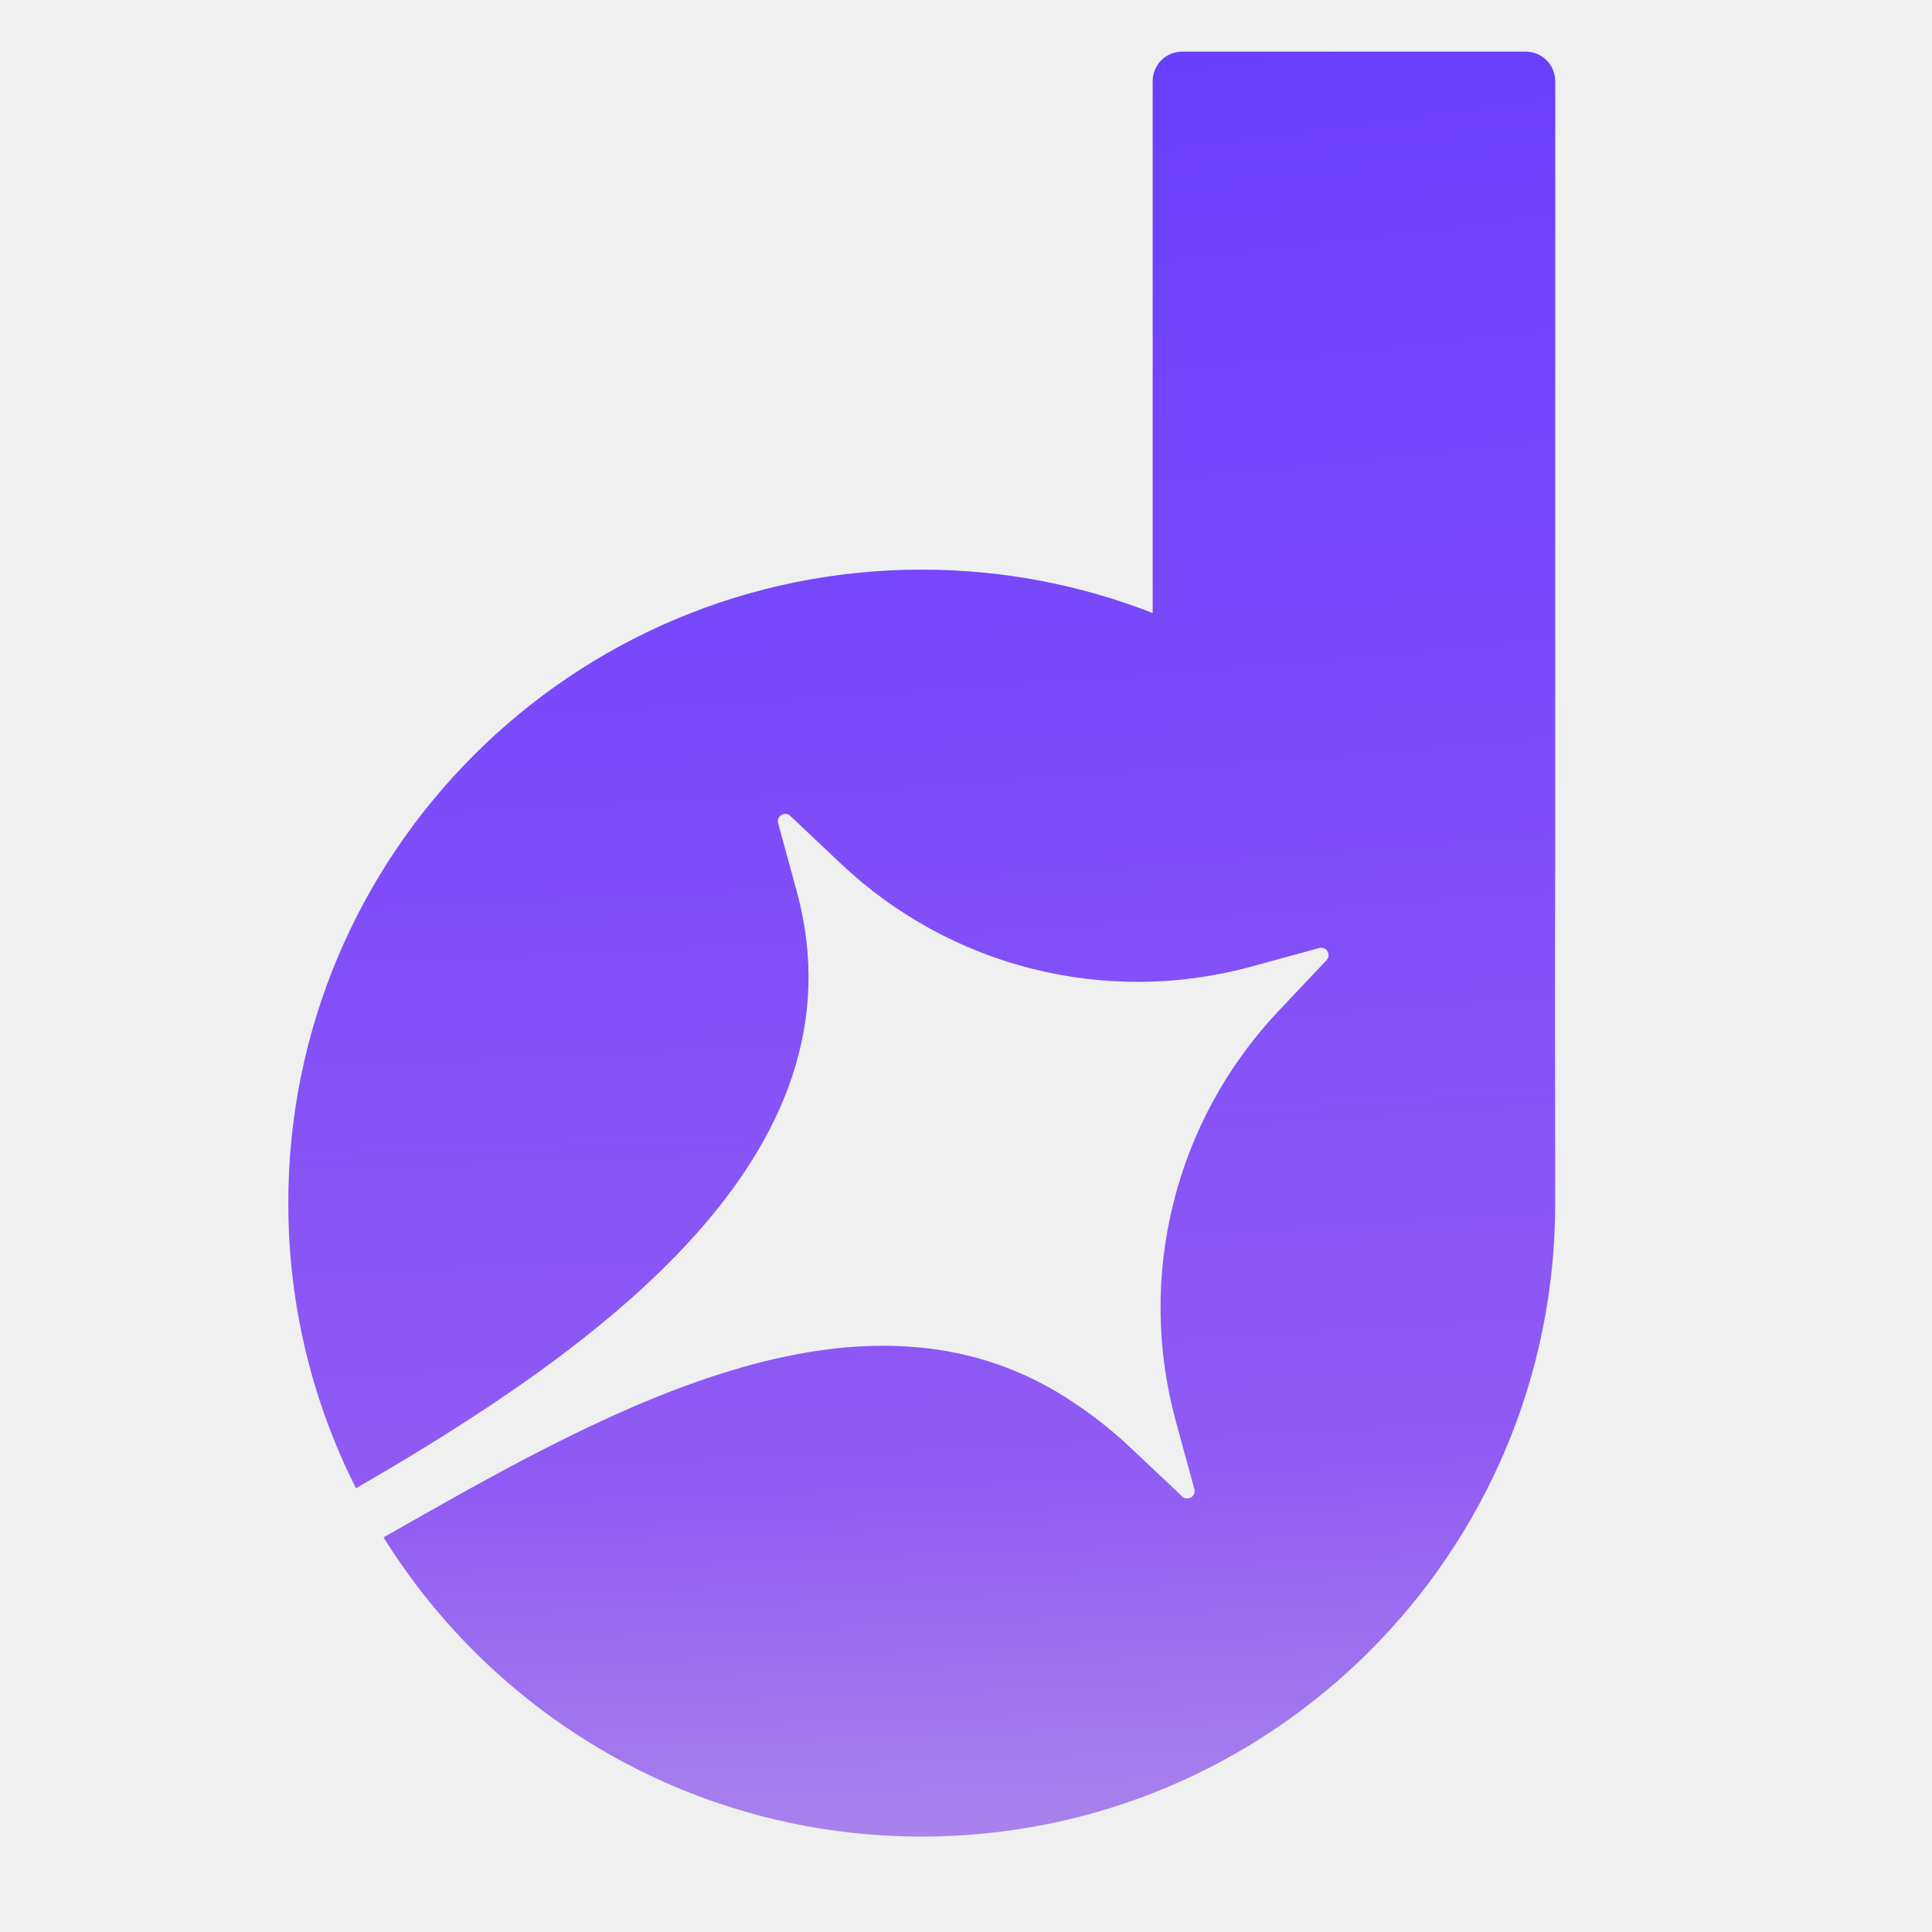
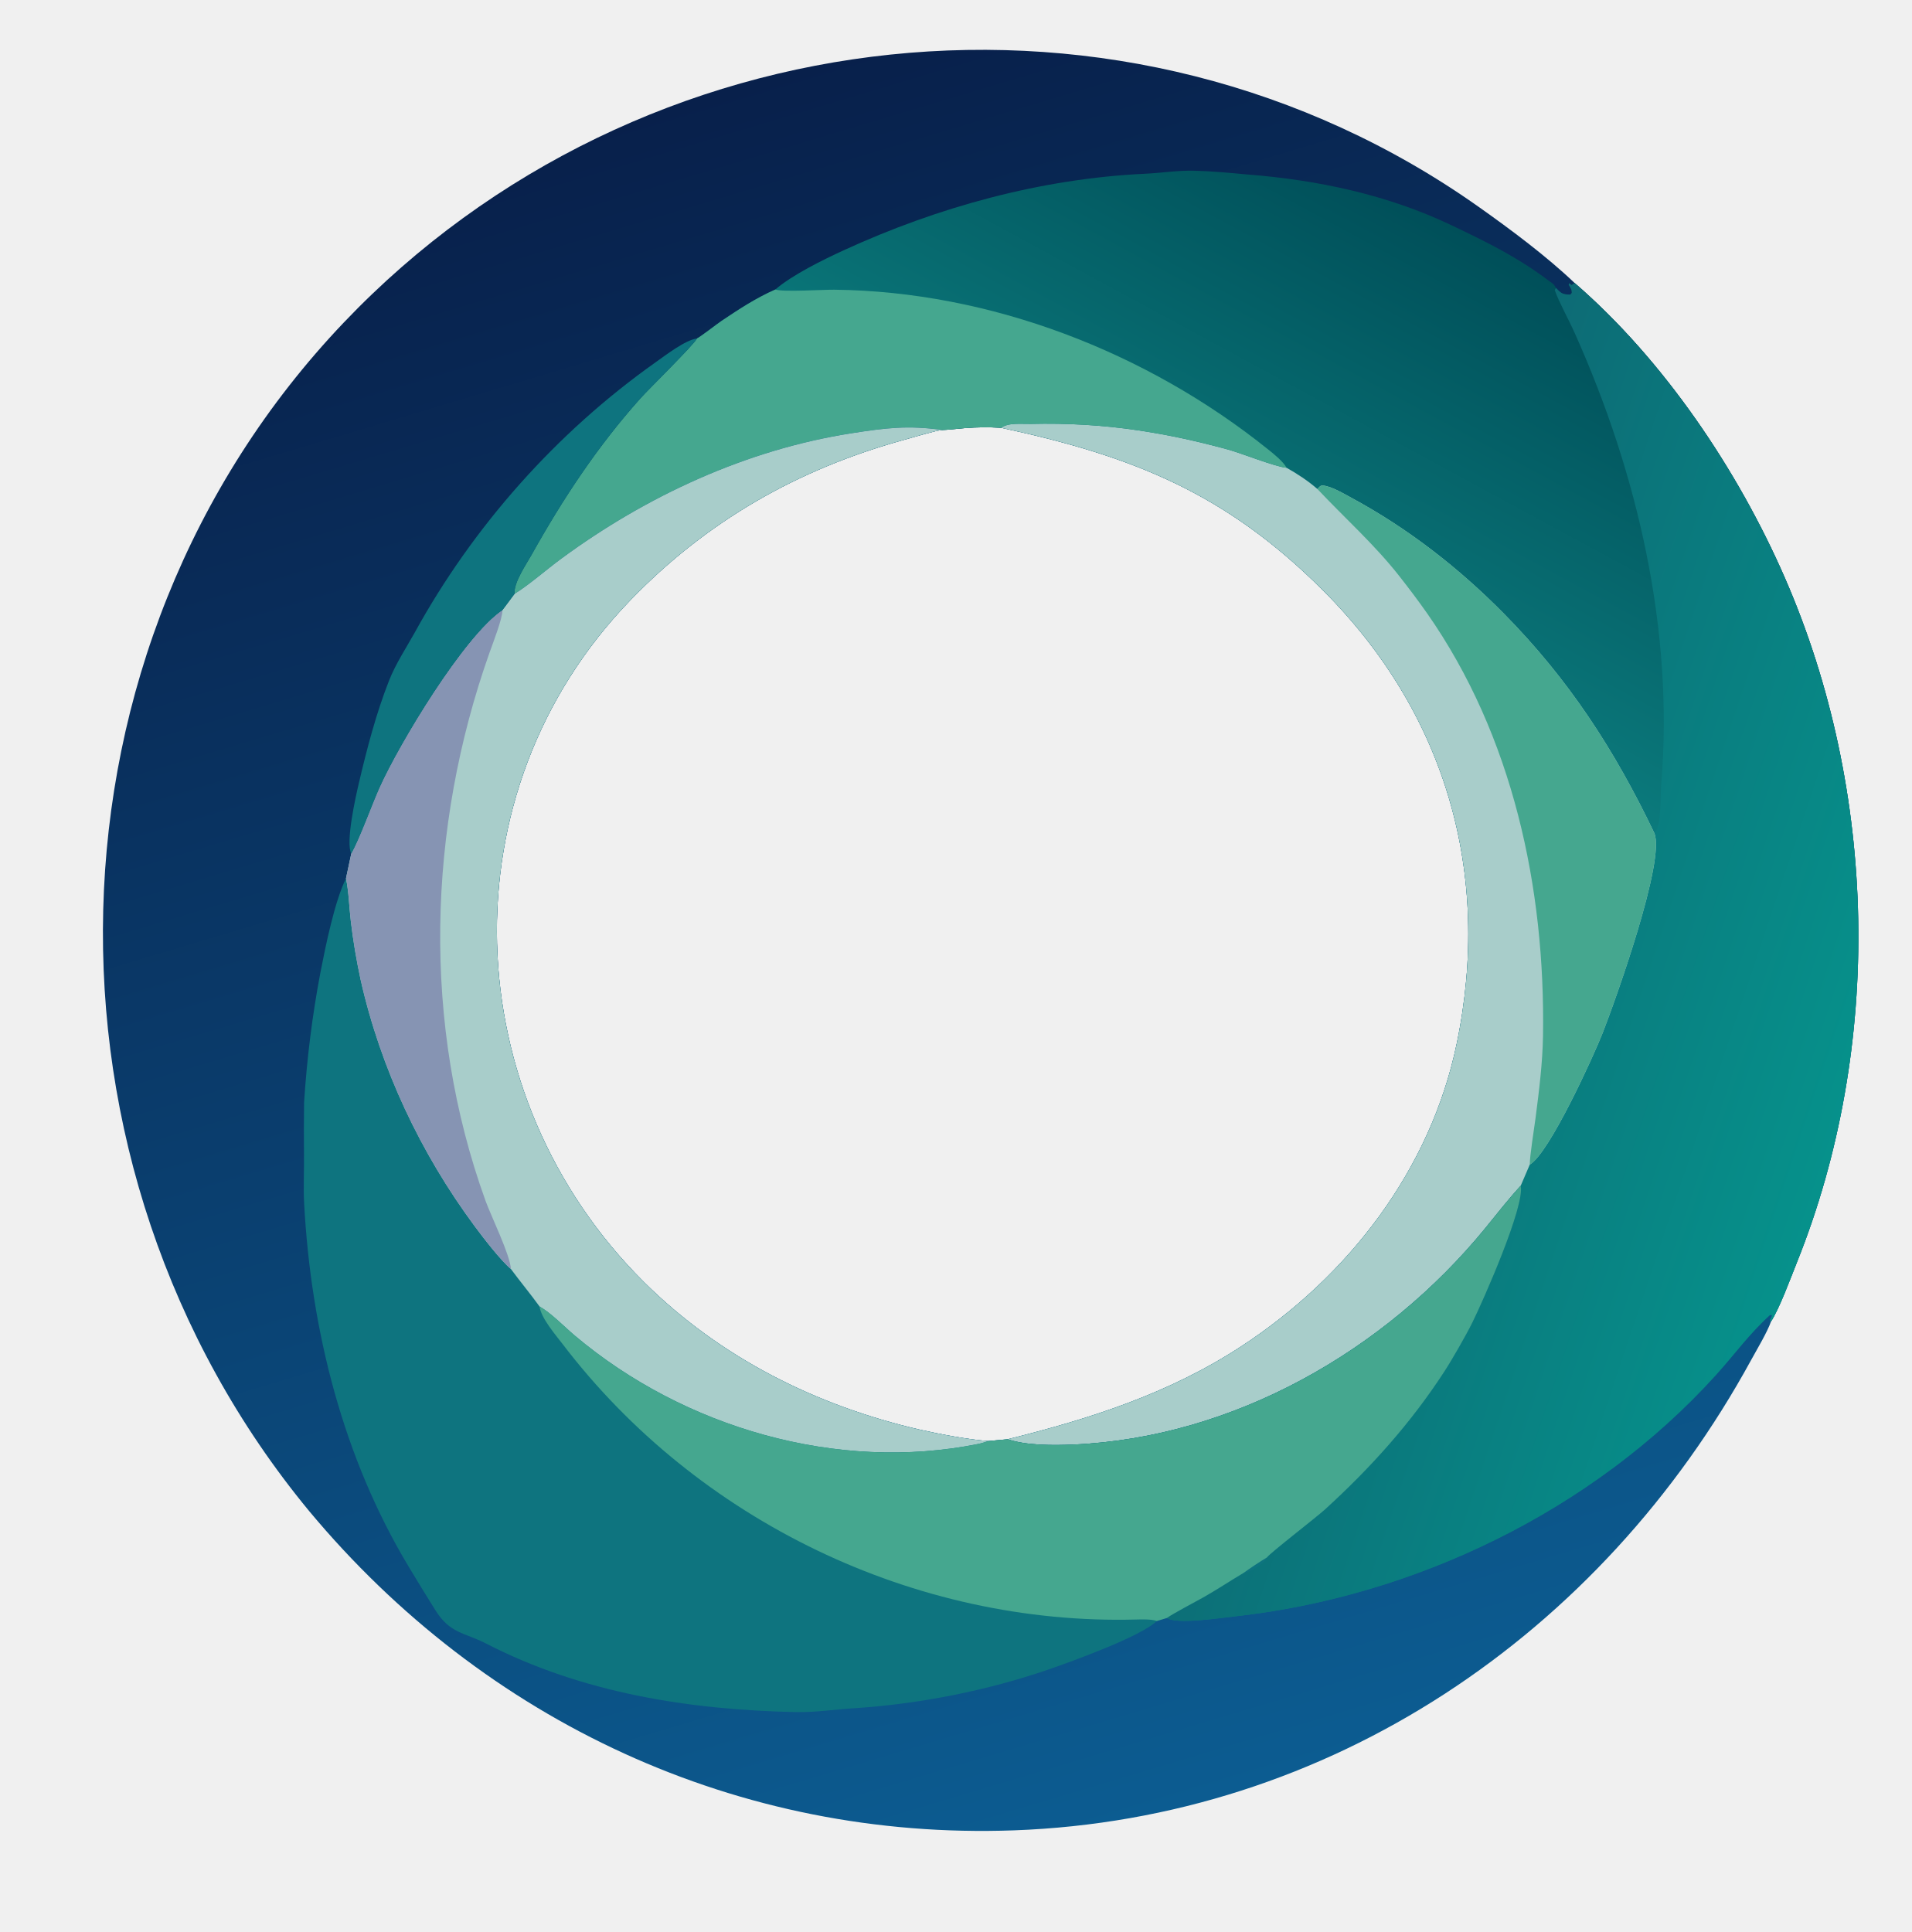
- <svg xmlns="http://www.w3.org/2000/svg" width="262" height="262" viewBox="0 0 262 262" fill="none">
-   <g clip-path="url(#clip0_31_75)" transform="translate(34, 0)">
-     <path d="M678.47 221.853C667.691 221.853 658.338 219.159 650.412 213.769C642.645 208.379 636.621 200.691 632.341 190.704C628.061 180.717 625.921 168.987 625.921 155.513C625.921 142.039 628.061 130.308 632.341 120.321C636.621 110.335 642.724 102.646 650.65 97.257C658.576 91.867 667.849 89.172 678.47 89.172C687.347 89.172 695.115 90.995 701.772 94.641C708.589 98.287 713.741 103.439 717.228 110.097V50.176H747.664V219H718.655L717.942 200.215C714.454 207.032 709.223 212.342 702.248 216.147C695.273 219.951 687.347 221.853 678.47 221.853ZM687.743 197.124C694.084 197.124 699.395 195.539 703.675 192.369C708.113 189.198 711.442 184.522 713.661 178.34C716.039 171.999 717.228 164.39 717.228 155.513C717.228 146.477 716.039 138.868 713.661 132.686C711.442 126.504 708.113 121.827 703.675 118.657C699.395 115.486 694.084 113.901 687.743 113.901C678.549 113.901 671.178 117.626 665.63 125.077C660.24 132.369 657.545 142.514 657.545 155.513C657.545 168.194 660.24 178.34 665.63 185.949C671.178 193.399 678.549 197.124 687.743 197.124Z" fill="url(#paint0_radial_31_75)" />
-     <path d="M541.208 221.853C527.892 221.853 517.192 218.841 509.108 212.818C501.023 206.635 496.981 198.075 496.981 187.137C496.981 176.2 500.389 167.64 507.205 161.457C514.022 155.275 524.405 150.836 538.354 148.142L580.442 139.819C580.442 130.784 578.381 124.047 574.259 119.608C570.138 115.011 564.035 112.712 555.95 112.712C548.658 112.712 542.872 114.456 538.592 117.943C534.471 121.272 531.617 126.107 530.032 132.448L499.121 131.021C501.657 117.547 507.839 107.243 517.668 100.11C527.496 92.818 540.257 89.172 555.95 89.172C574.021 89.172 587.654 93.769 596.848 102.963C606.201 111.999 610.877 124.998 610.877 141.959V188.089C610.877 191.418 611.432 193.716 612.542 194.984C613.81 196.252 615.633 196.886 618.011 196.886H622.053V219C621.102 219.317 619.517 219.555 617.297 219.713C615.237 219.872 613.097 219.951 610.877 219.951C605.646 219.951 600.97 219.159 596.848 217.573C592.727 215.83 589.556 212.897 587.337 208.775C585.118 204.495 584.008 198.709 584.008 191.418L586.624 193.32C585.356 198.868 582.582 203.861 578.302 208.3C574.18 212.58 568.949 215.909 562.608 218.287C556.267 220.664 549.134 221.853 541.208 221.853ZM547.39 199.74C554.206 199.74 560.072 198.392 564.986 195.698C569.9 193.003 573.704 189.277 576.399 184.522C579.094 179.766 580.442 174.139 580.442 167.64V160.506L547.628 167.164C540.812 168.591 535.897 170.731 532.885 173.584C530.032 176.279 528.605 179.846 528.605 184.284C528.605 189.198 530.191 193.003 533.361 195.698C536.69 198.392 541.366 199.74 547.39 199.74Z" fill="url(#paint1_radial_31_75)" />
-     <path d="M391.414 254.667V231.127H407.583C411.704 231.127 414.716 230.493 416.618 229.225C418.679 227.956 420.264 225.816 421.374 222.804L424.941 214.007H416.143L370.727 92.025H402.352L434.214 185.473L464.65 92.025H496.275L446.579 232.316C443.725 240.242 439.683 245.948 434.452 249.436C429.379 252.923 422.246 254.667 413.052 254.667H391.414Z" fill="url(#paint2_radial_31_75)" />
-     <path d="M227.022 219V50.176H283.138C310.087 50.176 330.774 57.547 345.199 72.29C359.783 86.874 367.075 107.719 367.075 134.826C367.075 161.774 359.941 182.54 345.675 197.124C331.408 211.708 311.038 219 284.565 219H227.022ZM257.934 192.131H283.138C300.734 192.131 313.812 187.375 322.372 177.864C330.932 168.353 335.212 154.007 335.212 134.826C335.212 115.328 330.932 100.823 322.372 91.312C313.812 81.801 300.734 77.045 283.138 77.045H257.934V192.131Z" fill="url(#paint3_radial_31_75)" />
-     <path d="M172.905 7C175.114 7 176.905 8.791 176.905 11V117.027C176.836 132.404 176.905 147.784 176.905 163.154C176.905 210.598 138.444 249.059 91 249.06C60.191 249.06 33.171 232.842 18.01 208.478L21.781 206.339C49.706 190.498 83.113 172.306 110.311 189.365C113.524 191.381 116.566 193.725 119.383 196.384L126.317 202.93C127.052 203.623 128.235 202.913 127.969 201.938L125.454 192.74C120.073 173.056 125.335 151.99 139.342 137.149L145.888 130.215C146.581 129.48 145.871 128.297 144.896 128.563L135.698 131.079C116.014 136.461 94.948 131.197 80.107 117.19L73.173 110.645C72.438 109.951 71.255 110.661 71.522 111.636L74.036 120.834C83.836 156.679 46.969 182.951 14.273 201.826C8.403 190.203 5.094 177.065 5.094 163.154C5.094 115.71 43.556 77.248 91 77.248C102.05 77.248 112.613 79.335 122.315 83.135V11C122.316 8.791 124.106 7 126.315 7H172.905Z" fill="url(#paint4_radial_31_75)" />
-   </g>
+ <svg xmlns="http://www.w3.org/2000/svg" width="462" height="467" viewBox="0 0 462 467">
  <defs>
-     <radialGradient id="paint0_radial_31_75" cx="0" cy="0" r="1" gradientTransform="matrix(948 397 -1407.85 306.453 -115.5 -142)" gradientUnits="userSpaceOnUse">
-       <stop offset="0.048" stop-color="#100C30" />
-       <stop offset="0.304" stop-color="#653BFF" />
-       <stop offset="0.7" stop-color="#905BF4" />
-       <stop offset="1" stop-color="#D9D9D9" />
-     </radialGradient>
-     <radialGradient id="paint1_radial_31_75" cx="0" cy="0" r="1" gradientTransform="matrix(948 397 -1407.85 306.453 -115.5 -142)" gradientUnits="userSpaceOnUse">
-       <stop offset="0.048" stop-color="#100C30" />
-       <stop offset="0.304" stop-color="#653BFF" />
-       <stop offset="0.7" stop-color="#905BF4" />
-       <stop offset="1" stop-color="#D9D9D9" />
-     </radialGradient>
-     <radialGradient id="paint2_radial_31_75" cx="0" cy="0" r="1" gradientTransform="matrix(948 397 -1407.85 306.453 -115.5 -142)" gradientUnits="userSpaceOnUse">
-       <stop offset="0.048" stop-color="#100C30" />
-       <stop offset="0.304" stop-color="#653BFF" />
-       <stop offset="0.7" stop-color="#905BF4" />
-       <stop offset="1" stop-color="#D9D9D9" />
-     </radialGradient>
-     <radialGradient id="paint3_radial_31_75" cx="0" cy="0" r="1" gradientTransform="matrix(948 397 -1407.85 306.453 -115.5 -142)" gradientUnits="userSpaceOnUse">
-       <stop offset="0.048" stop-color="#100C30" />
-       <stop offset="0.304" stop-color="#653BFF" />
-       <stop offset="0.7" stop-color="#905BF4" />
-       <stop offset="1" stop-color="#D9D9D9" />
-     </radialGradient>
-     <radialGradient id="paint4_radial_31_75" cx="0" cy="0" r="1" gradientTransform="matrix(948 397 -1407.85 306.453 -115.5 -142)" gradientUnits="userSpaceOnUse">
-       <stop offset="0.048" stop-color="#100C30" />
-       <stop offset="0.304" stop-color="#653BFF" />
-       <stop offset="0.7" stop-color="#905BF4" />
-       <stop offset="1" stop-color="#D9D9D9" />
-     </radialGradient>
-     <clipPath id="clip0_31_75">
-       <rect width="194" height="262" fill="white" />
-     </clipPath>
+     <linearGradient id="gradient_0" gradientUnits="userSpaceOnUse" x1="161.212" y1="25.631" x2="284.486" y2="436.976">
+       <stop offset="0" stop-color="#08204B" />
+       <stop offset="1" stop-color="#0C5C91" />
+     </linearGradient>
  </defs>
+   <path fill="url(#gradient_0)" d="M428.069 319.429C427.189 321.967 424.614 326.267 423.282 328.704C386.973 395.161 321.365 439.665 245.068 442.429C178.551 444.84 117.188 416.214 74.727 365.256C5.878 281.871 8.043 156.774 83.099 77.956C154.738 2.727 272.374 -10.229 357.534 50.092C365.196 55.52 373.82 61.938 380.612 68.419C402.129 87.028 420.04 113.581 431.431 139.722C453.858 191.184 455.271 252.959 434.312 305.174C432.81 308.915 430.086 316.352 428.069 319.429ZM238.973 348.32C240.505 348.16 242.013 348.024 243.549 347.897C263.562 342.941 282.537 336.836 299.899 325.523C325.901 308.567 345.785 282.758 352.122 252.176C360.624 211.16 349.522 172.457 319.872 142.787C296.391 119.291 273.979 110.271 241.992 103.401C238.775 103.226 236.366 103.241 233.165 103.486C232.1 103.568 228.607 103.956 227.762 103.937C226.579 103.94 220.124 105.869 218.482 106.322C192.792 113.407 170.91 125.923 152.44 144.995C107.409 191.493 110.238 264.857 155.706 309.956C174.042 328.143 197.25 339.798 222.369 345.588C226.941 346.613 234.235 348.032 238.973 348.32Z" />
+   <defs>
+     <linearGradient id="gradient_1" gradientUnits="userSpaceOnUse" x1="340.894" y1="48.945" x2="290.823" y2="141.323">
+       <stop offset="0" stop-color="#004F59" />
+       <stop offset="1" stop-color="#0B7A7C" />
+     </linearGradient>
+   </defs>
+   <path fill="url(#gradient_1)" d="M187.391 69.991C191.434 66.479 198.962 62.783 203.831 60.544C226.656 50.046 251.643 43.178 276.8 41.993C280.786 41.806 284.617 41.167 288.651 41.264C292.995 41.368 297.252 41.785 301.574 42.18C318.548 43.514 335.379 47.079 350.801 54.431C359.216 58.442 366.753 62.134 374.179 67.735C374.951 68.318 375.651 68.591 376.074 69.606C377.4 70.965 377.743 71.198 379.558 71.209L379.912 70.814C379.9 69.952 379.776 69.862 379.306 69.079L379.166 68.851L379.28 68.453L379.57 68.681L379.859 68.914L380.612 68.419C402.129 87.028 420.04 113.581 431.431 139.722C453.858 191.184 455.271 252.959 434.312 305.174C432.81 308.915 430.086 316.352 428.069 319.429L427.83 319.065L427.991 318.743C428.223 318.268 428.139 318.459 428.321 317.941L427.845 317.826C422.667 322.545 419.315 327.322 414.698 332.42C385.008 365.204 341.736 386.054 297.917 390.77C294.937 391.091 284.322 392.698 282.051 391.092C283.337 390.13 289.105 387.095 290.831 386.124C294.201 384.227 297.252 382.171 300.517 380.242C301.994 379.171 304.651 377.385 306.194 376.491C307.143 375.25 318.09 366.84 320.273 364.849C331.267 354.824 340.945 344.078 349.079 331.573C351.038 328.562 354.392 322.688 355.883 319.675C358.438 314.516 368.63 291.52 367.562 286.628C364.553 289.882 361.805 293.45 358.997 296.883C334.728 326.56 298.127 347.48 259.441 349.179C254.644 349.39 248.081 349.426 243.549 347.897C263.562 342.941 282.537 336.836 299.899 325.523C325.901 308.567 345.785 282.758 352.122 252.176C360.624 211.16 349.522 172.457 319.872 142.787C296.391 119.291 273.979 110.271 241.992 103.401C238.775 103.226 236.366 103.241 233.165 103.486C232.1 103.568 228.607 103.956 227.762 103.937C219.474 102.773 214.107 103.437 205.841 104.726C180.375 108.697 156.168 119.922 135.509 135.16C132.055 137.707 127.872 141.395 124.365 143.551C124.148 140.79 127.186 136.441 128.511 134.071C136.08 120.526 144.478 107.824 154.848 96.237C156.784 94.073 167.855 83.215 168.471 81.809C169.186 81.513 173.379 78.26 174.436 77.551C178.67 74.712 182.704 72.057 187.391 69.991Z" />
+   <defs>
+     <linearGradient id="gradient_2" gradientUnits="userSpaceOnUse" x1="323.81" y1="227.049" x2="446.426" y2="268.122">
+       <stop offset="0" stop-color="#0D6B75" />
+       <stop offset="1" stop-color="#06918B" />
+     </linearGradient>
+   </defs>
+   <path fill="url(#gradient_2)" d="M380.612 68.419C402.129 87.028 420.04 113.581 431.431 139.722C453.858 191.184 455.271 252.959 434.312 305.174C432.81 308.915 430.086 316.352 428.069 319.429L427.83 319.065L427.991 318.743C428.223 318.268 428.139 318.459 428.321 317.941L427.845 317.826C422.667 322.545 419.315 327.322 414.698 332.42C385.008 365.204 341.736 386.054 297.917 390.77C294.937 391.091 284.322 392.698 282.051 391.092C283.337 390.13 289.105 387.095 290.831 386.124C294.201 384.227 297.252 382.171 300.517 380.242C301.994 379.171 304.651 377.385 306.194 376.491C307.143 375.25 318.09 366.84 320.273 364.849C331.267 354.824 340.945 344.078 349.079 331.573C351.038 328.562 354.392 322.688 355.883 319.675C358.438 314.516 368.63 291.52 367.562 286.628L369.759 281.501C374.515 278.743 385.299 254.996 387.394 249.625C390.655 241.263 402.602 207.823 399.855 201.357C401.607 200.025 401.265 192.775 401.517 189.787C404.665 152.399 395.851 114.483 380.601 80.463C379.084 77.081 376.841 73.09 375.794 70.144L376.074 69.606C377.4 70.965 377.743 71.198 379.558 71.209L379.912 70.814C379.9 69.952 379.776 69.862 379.306 69.079L379.166 68.851L379.28 68.453L379.57 68.681L379.859 68.914L380.612 68.419Z" />
+   <path fill="#0E747F" d="M300.517 380.242C301.994 379.171 304.651 377.385 306.194 376.491C305.87 377.915 301.77 380.218 300.517 380.242Z" />
+   <path fill="#A8CDCA" d="M241.992 103.401C243.751 102.094 246.915 102.516 249.144 102.464C257.885 102.258 266.544 102.734 275.194 104.036C282.676 105.153 289.466 106.658 296.739 108.64C300.129 109.565 308.184 112.823 310.973 113.071C313.569 114.522 316.175 116.24 318.421 118.198C318.845 117.78 319.144 117.306 319.705 117.354C321.863 117.538 324.804 119.337 326.669 120.343C340.308 127.705 352.646 137.319 363.518 148.344C379.2 164.246 390.271 181.304 399.855 201.357C402.602 207.823 390.655 241.263 387.394 249.625C385.299 254.996 374.515 278.743 369.759 281.501L367.562 286.628C364.553 289.882 361.805 293.45 358.997 296.883C334.728 326.56 298.127 347.48 259.441 349.179C254.644 349.39 248.081 349.426 243.549 347.897C263.562 342.941 282.537 336.836 299.899 325.523C325.901 308.567 345.785 282.758 352.122 252.176C360.624 211.16 349.522 172.457 319.872 142.787C296.391 119.291 273.979 110.271 241.992 103.401Z" />
+   <path fill="#45A78F" d="M318.421 118.198C318.845 117.78 319.144 117.306 319.705 117.354C321.863 117.538 324.804 119.337 326.669 120.343C340.308 127.705 352.646 137.319 363.518 148.344C379.2 164.246 390.271 181.304 399.855 201.357C402.602 207.823 390.655 241.263 387.394 249.625C385.299 254.996 374.515 278.743 369.759 281.501C369.724 279.565 370.841 272.625 371.135 270.369C371.989 263.767 372.85 257.038 372.956 250.375C373.525 214.674 365.671 177.906 344.966 148.284C342.825 145.221 340.457 142.101 338.148 139.163C332.197 131.591 325.008 125.201 318.421 118.198Z" />
+   <path fill="#45A78F" d="M187.391 69.991C189.345 70.631 198.961 70 201.616 70.028C239.367 70.428 277.238 85.104 306.552 108.665C307.957 109.796 310.159 111.547 310.973 113.071C308.184 112.823 300.129 109.565 296.739 108.64C289.466 106.658 282.676 105.153 275.194 104.036C266.544 102.734 257.885 102.258 249.144 102.464C246.915 102.516 243.751 102.094 241.992 103.401C238.775 103.226 236.366 103.241 233.165 103.486C232.1 103.568 228.607 103.956 227.762 103.937C219.474 102.773 214.107 103.437 205.841 104.726C180.375 108.697 156.168 119.922 135.509 135.16C132.055 137.707 127.872 141.395 124.365 143.551C124.148 140.79 127.186 136.441 128.511 134.071C136.08 120.526 144.478 107.824 154.848 96.237C156.784 94.073 167.855 83.215 168.471 81.809C169.186 81.513 173.379 78.26 174.436 77.551C178.67 74.712 182.704 72.057 187.391 69.991Z" />
+   <path fill="#0E747F" d="M124.365 143.551C127.872 141.395 132.055 137.707 135.509 135.16C156.168 119.922 180.375 108.697 205.841 104.726C214.107 103.437 219.474 102.773 227.762 103.937C226.579 103.94 220.124 105.869 218.482 106.322C192.792 113.407 170.91 125.923 152.44 144.995C107.409 191.493 110.238 264.857 155.706 309.956C174.042 328.143 197.25 339.798 222.369 345.588C226.941 346.613 234.235 348.032 238.973 348.32C240.505 348.16 242.013 348.024 243.549 347.897C248.081 349.426 254.644 349.39 259.441 349.179C298.127 347.48 334.728 326.56 358.997 296.883C361.805 293.45 364.553 289.882 367.562 286.628C368.63 291.52 358.438 314.516 355.883 319.675C354.392 322.688 351.038 328.562 349.079 331.573C340.945 344.078 331.267 354.824 320.273 364.849C318.09 366.84 307.143 375.25 306.194 376.491C304.651 377.385 301.994 379.171 300.517 380.242C297.252 382.171 294.201 384.227 290.831 386.124C289.105 387.095 283.337 390.13 282.051 391.092L279.6 391.828C275.893 395.536 258.804 401.705 253.281 403.598C238.625 408.622 222.588 411.805 207.13 412.869C202.34 413.131 197.191 413.943 192.416 413.845C166.577 413.307 140.738 409.233 117.528 397.296C112.182 394.547 108.831 394.931 105.237 389.223C103.049 385.749 100.886 382.194 98.765 378.666C82.915 352.303 75.175 321.568 73.519 291.015C73.305 287.072 73.527 282.996 73.48 279.035C73.43 274.872 73.458 270.679 73.5 266.516C74.159 255.995 75.479 245.431 77.445 235.078C78.652 228.915 80.857 217.902 83.634 212.315L84.91 206.335C87.027 202.54 89.85 194.569 91.82 190.203C96.551 179.722 112.111 153.782 121.431 147.481L124.365 143.551Z" />
+   <path fill="#A8CDCA" d="M124.365 143.551C127.872 141.395 132.055 137.707 135.509 135.16C156.168 119.922 180.375 108.697 205.841 104.726C214.107 103.437 219.474 102.773 227.762 103.937C226.579 103.94 220.124 105.869 218.482 106.322C192.792 113.407 170.91 125.923 152.44 144.995C107.409 191.493 110.238 264.857 155.706 309.956C174.042 328.143 197.25 339.798 222.369 345.588C226.941 346.613 234.235 348.032 238.973 348.32C238.204 348.555 237.279 348.865 236.497 349.023C202.411 355.911 165.379 345.133 138.965 322.869C136.401 320.708 133.216 317.385 130.413 315.801C128.324 312.905 125.707 309.745 123.492 306.746C120.922 304.557 116.787 299.168 114.734 296.396C101.656 278.735 91.999 258.285 87.168 236.823C86.155 232.131 85.349 227.391 84.791 222.623C84.389 219.187 84.319 215.714 83.634 212.315L84.91 206.335C87.027 202.54 89.85 194.569 91.82 190.203C96.551 179.722 112.111 153.782 121.431 147.481L124.365 143.551Z" />
+   <path fill="#8694B3" d="M84.91 206.335C87.027 202.54 89.85 194.569 91.82 190.203C96.551 179.722 112.111 153.782 121.431 147.481C121.543 149.293 119.046 155.712 118.34 157.701C103.253 200.223 101.941 247.626 117.357 290.258C118.721 294.03 123.285 303.279 123.492 306.746C120.922 304.557 116.787 299.168 114.734 296.396C101.656 278.735 91.999 258.285 87.168 236.823C86.155 232.131 85.349 227.391 84.791 222.623C84.389 219.187 84.319 215.714 83.634 212.315L84.91 206.335Z" />
+   <path fill="#45A78F" d="M367.562 286.628C368.63 291.52 358.438 314.516 355.883 319.675C354.392 322.688 351.038 328.562 349.079 331.573C340.945 344.078 331.267 354.824 320.273 364.849C318.09 366.84 307.143 375.25 306.194 376.491C304.651 377.385 301.994 379.171 300.517 380.242C297.252 382.171 294.201 384.227 290.831 386.124C289.105 387.095 283.337 390.13 282.051 391.092L279.6 391.828C278.316 391.361 276.085 391.428 274.705 391.466C221.102 392.938 168.533 367.55 136.032 324.943C134.305 322.679 130.787 318.631 130.413 315.801C133.216 317.385 136.401 320.708 138.965 322.869C165.379 345.133 202.411 355.911 236.497 349.023C237.279 348.865 238.204 348.555 238.973 348.32C240.505 348.16 242.013 348.024 243.549 347.897C248.081 349.426 254.644 349.39 259.441 349.179C298.127 347.48 334.728 326.56 358.997 296.883C361.805 293.45 364.553 289.882 367.562 286.628Z" />
+   <path fill="#0E747F" d="M84.91 206.335C83.479 203.657 85.96 192.612 86.731 189.328C88.677 181.039 90.903 172.467 94.028 164.532C95.636 160.45 98.116 156.714 100.249 152.893C114.394 127.18 134.509 104.532 158.466 87.57C160.899 85.848 165.649 82.184 168.471 81.809C167.855 83.215 156.784 94.073 154.848 96.237C144.478 107.824 136.08 120.526 128.511 134.071C127.186 136.441 124.148 140.79 124.365 143.551L121.431 147.481C112.111 153.782 96.551 179.722 91.82 190.203C89.85 194.569 87.027 202.54 84.91 206.335Z" />
</svg>
